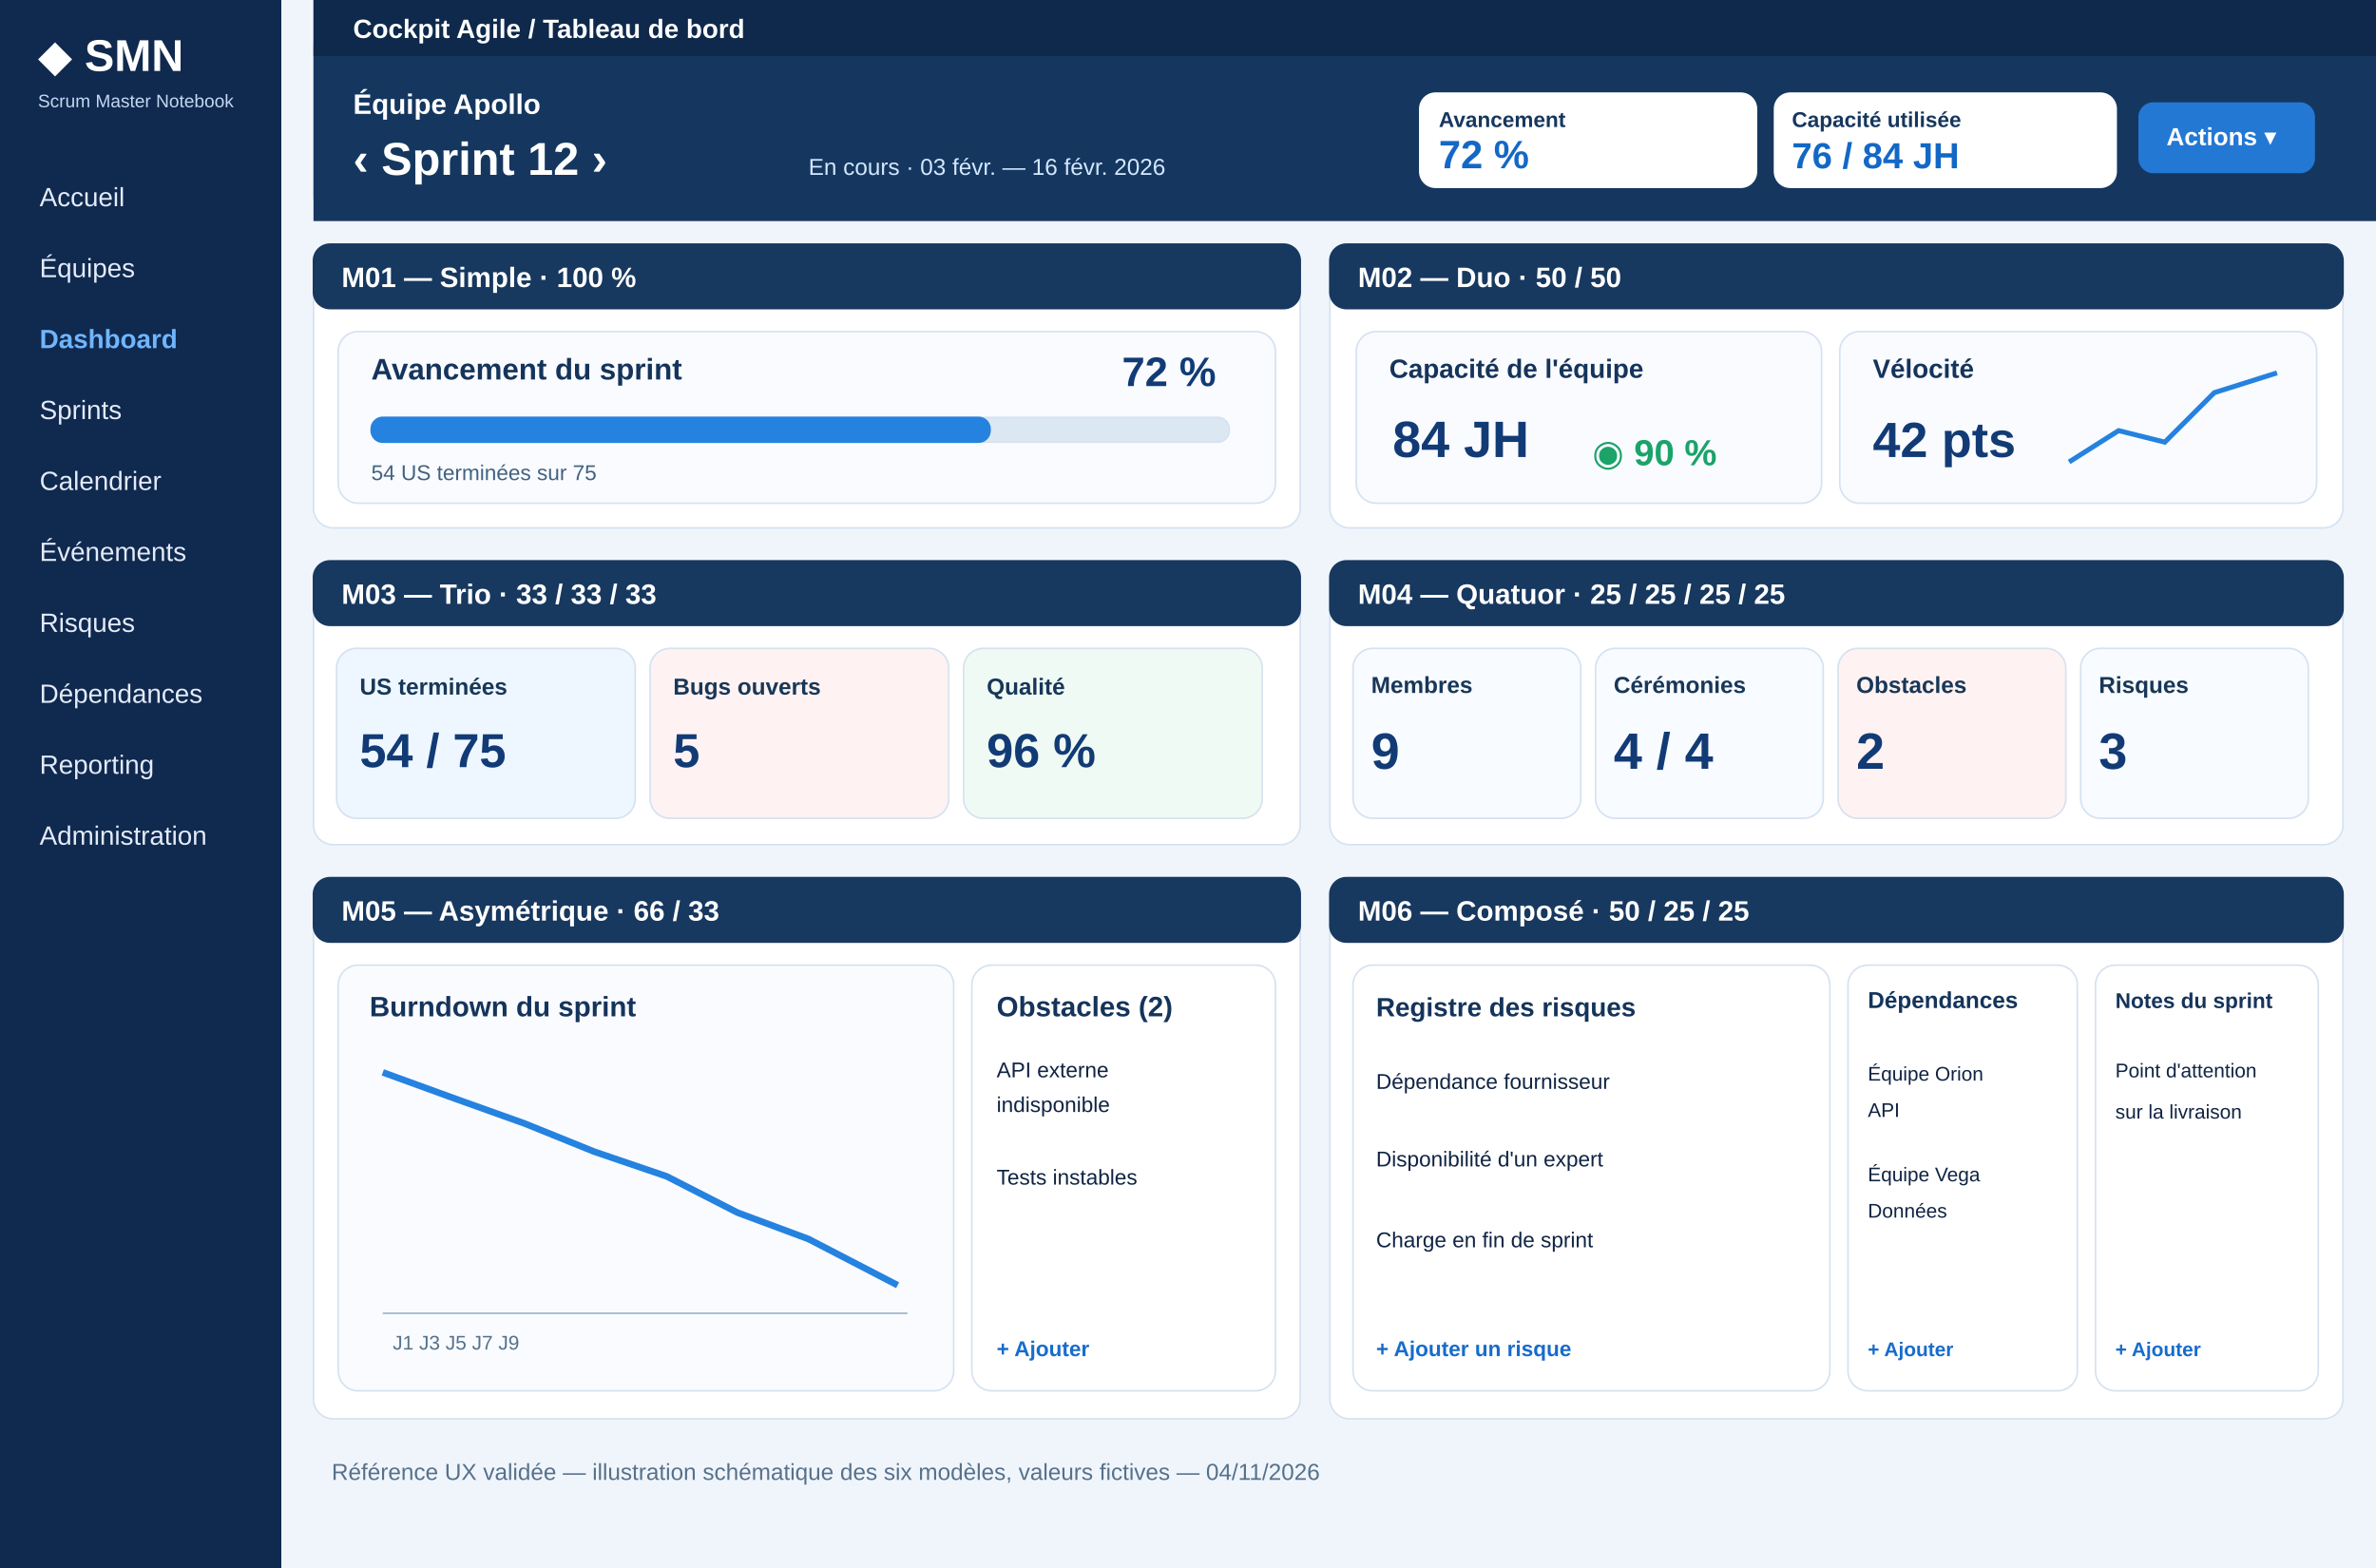
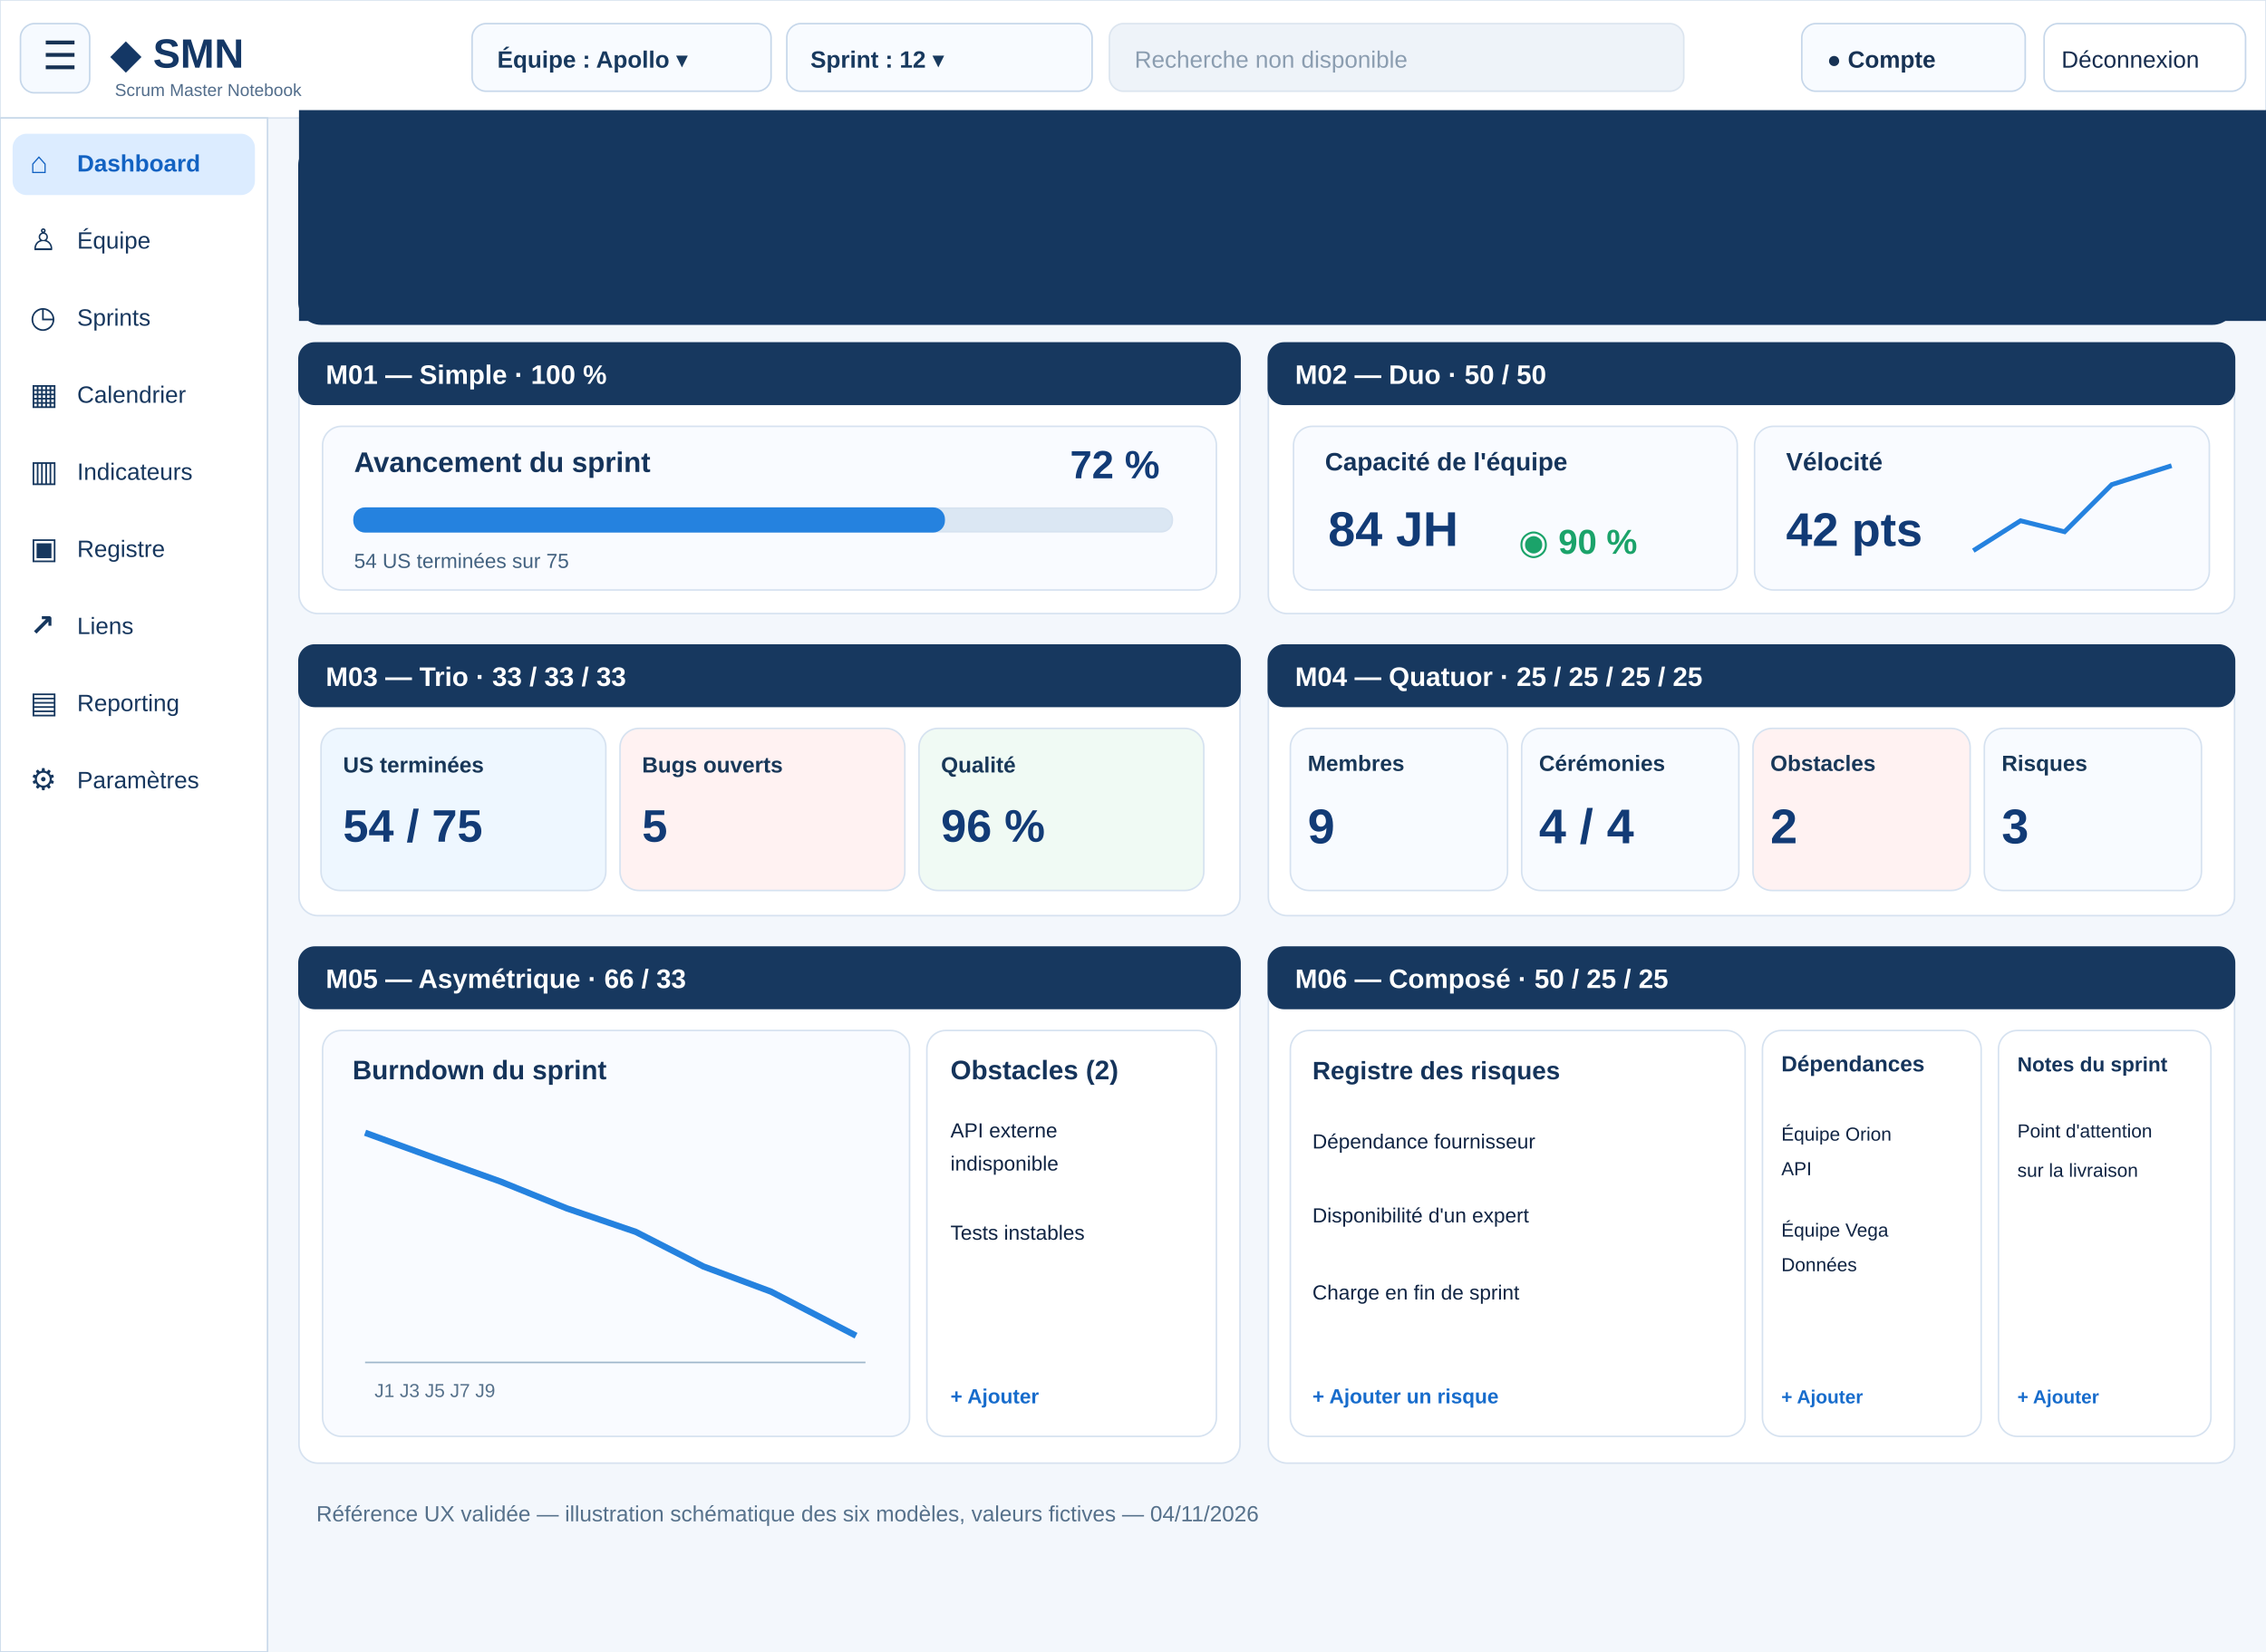
- <svg xmlns="http://www.w3.org/2000/svg" width="1440" height="950" viewBox="0 0 1440 950">
-   <rect x="0" y="0" width="1440" height="950" rx="0" fill="#f0f5fc" stroke="#f0f5fc" />
-   <rect x="0" y="0" width="170" height="950" rx="0" fill="#10294e" stroke="#10294e" />
-   <text x="23" y="43" font-family="Arial,Segoe UI,sans-serif" font-size="27" font-weight="700" fill="#fff">◆ SMN</text>
-   <text x="23" y="65" font-family="Arial,Segoe UI,sans-serif" font-size="11" font-weight="500" fill="#c4d8f3">Scrum Master Notebook</text>
-   <text x="24" y="125" font-family="Arial,Segoe UI,sans-serif" font-size="16" font-weight="400" fill="#e3ebf9">Accueil</text>
-   <text x="24" y="168" font-family="Arial,Segoe UI,sans-serif" font-size="16" font-weight="400" fill="#e3ebf9">Équipes</text>
-   <text x="24" y="211" font-family="Arial,Segoe UI,sans-serif" font-size="16" font-weight="700" fill="#6fb6ff">Dashboard</text>
-   <text x="24" y="254" font-family="Arial,Segoe UI,sans-serif" font-size="16" font-weight="400" fill="#e3ebf9">Sprints</text>
-   <text x="24" y="297" font-family="Arial,Segoe UI,sans-serif" font-size="16" font-weight="400" fill="#e3ebf9">Calendrier</text>
-   <text x="24" y="340" font-family="Arial,Segoe UI,sans-serif" font-size="16" font-weight="400" fill="#e3ebf9">Événements</text>
-   <text x="24" y="383" font-family="Arial,Segoe UI,sans-serif" font-size="16" font-weight="400" fill="#e3ebf9">Risques</text>
-   <text x="24" y="426" font-family="Arial,Segoe UI,sans-serif" font-size="16" font-weight="400" fill="#e3ebf9">Dépendances</text>
-   <text x="24" y="469" font-family="Arial,Segoe UI,sans-serif" font-size="16" font-weight="400" fill="#e3ebf9">Reporting</text>
-   <text x="24" y="512" font-family="Arial,Segoe UI,sans-serif" font-size="16" font-weight="400" fill="#e3ebf9">Administration</text>
-   <rect x="190" y="18" width="1230" height="112" rx="12" fill="#fff" stroke="#d6e2f0" />
-   <text x="214" y="49" font-family="Arial,Segoe UI,sans-serif" font-size="17" font-weight="700" fill="#10294e">Équipe Apollo</text>
-   <text x="214" y="82" font-family="Arial,Segoe UI,sans-serif" font-size="25" font-weight="700" fill="#10294e">‹   Sprint 12   ›</text>
-   <text x="214" y="107" font-family="Arial,Segoe UI,sans-serif" font-size="12" font-weight="500" fill="#50708d">03 févr. 2026 — 16 févr. 2026 · En cours</text>
-   <rect x="700" y="38" width="218" height="75" rx="12" fill="#eff7ff" stroke="#d6e2f0" />
-   <text x="716" y="62" font-family="Arial,Segoe UI,sans-serif" font-size="13" font-weight="500" fill="#102443">Avancement</text>
-   <text x="716" y="94" font-family="Arial,Segoe UI,sans-serif" font-size="29" font-weight="700" fill="#1368c6">72 %</text>
-   <rect x="930" y="38" width="250" height="75" rx="12" fill="#eff7ff" stroke="#d6e2f0" />
-   <text x="946" y="62" font-family="Arial,Segoe UI,sans-serif" font-size="13" font-weight="500" fill="#102443">Capacité utilisée</text>
-   <text x="946" y="94" font-family="Arial,Segoe UI,sans-serif" font-size="27" font-weight="700" fill="#1368c6">76 / 84 JH</text>
-   <rect x="1192" y="47" width="95" height="44" rx="12" fill="#e4f1ff" stroke="#d6e2f0" />
-   <text x="1207" y="75" font-family="Arial,Segoe UI,sans-serif" font-size="13" font-weight="500" fill="#102443">Actualiser</text>
-   <rect x="1297" y="47" width="102" height="44" rx="12" fill="#176ccc" stroke="#d6e2f0" />
-   <text x="1318" y="75" font-family="Arial,Segoe UI,sans-serif" font-size="14" font-weight="700" fill="#fff">Actions</text>
-   <rect x="190" y="148" width="598" height="172" rx="12" fill="#fff" stroke="#d6e2f0" />
-   <rect x="190" y="148" width="598" height="39" rx="10" fill="#17385f" stroke="#17385f" />
-   <text x="207" y="174" font-family="Arial,Segoe UI,sans-serif" font-size="17" font-weight="700" fill="#fff">M01 — Simple · 100 %</text>
-   <rect x="205" y="201" width="568" height="104" rx="12" fill="#f9fbff" stroke="#d6e2f0" />
-   <text x="225" y="230" font-family="Arial,Segoe UI,sans-serif" font-size="18" font-weight="700" fill="#15345b">Avancement du sprint</text>
-   <text x="680" y="234" font-family="Arial,Segoe UI,sans-serif" font-size="25" font-weight="700" fill="#123b76">72 %</text>
-   <rect x="225" y="253" width="520" height="15" rx="7" fill="#dbe7f3" stroke="#d6e2f0" />
-   <rect x="225" y="253" width="375" height="15" rx="7" fill="#2582df" stroke="#2582df" />
-   <text x="225" y="291" font-family="Arial,Segoe UI,sans-serif" font-size="13" font-weight="500" fill="#436280">54 US terminées sur 75</text>
-   <rect x="806" y="148" width="614" height="172" rx="12" fill="#fff" stroke="#d6e2f0" />
-   <rect x="806" y="148" width="614" height="39" rx="10" fill="#17385f" stroke="#17385f" />
-   <text x="823" y="174" font-family="Arial,Segoe UI,sans-serif" font-size="17" font-weight="700" fill="#fff">M02 — Duo · 50 / 50</text>
-   <rect x="822" y="201" width="282" height="104" rx="12" fill="#f9fbff" stroke="#d6e2f0" />
-   <text x="842" y="229" font-family="Arial,Segoe UI,sans-serif" font-size="16" font-weight="700" fill="#15345b">Capacité de l'équipe</text>
-   <text x="844" y="277" font-family="Arial,Segoe UI,sans-serif" font-size="31" font-weight="700" fill="#123b76">84 JH</text>
-   <text x="965" y="282" font-family="Arial,Segoe UI,sans-serif" font-size="22" font-weight="700" fill="#1ba36a">◉ 90 %</text>
-   <rect x="1115" y="201" width="289" height="104" rx="12" fill="#f9fbff" stroke="#d6e2f0" />
-   <text x="1135" y="229" font-family="Arial,Segoe UI,sans-serif" font-size="16" font-weight="700" fill="#15345b">Vélocité</text>
-   <text x="1135" y="277" font-family="Arial,Segoe UI,sans-serif" font-size="30" font-weight="700" fill="#123b76">42 pts</text>
-   <polyline points="1254,280 1284,261 1312,268 1342,238 1380,226" stroke="#2582df" stroke-width="3" fill="none" />
-   <rect x="190" y="340" width="598" height="172" rx="12" fill="#fff" stroke="#d6e2f0" />
-   <rect x="190" y="340" width="598" height="39" rx="10" fill="#17385f" stroke="#17385f" />
-   <text x="207" y="366" font-family="Arial,Segoe UI,sans-serif" font-size="17" font-weight="700" fill="#fff">M03 — Trio · 33 / 33 / 33</text>
-   <rect x="204" y="393" width="181" height="103" rx="12" fill="#eef7ff" stroke="#d6e2f0" />
-   <text x="218" y="421" font-family="Arial,Segoe UI,sans-serif" font-size="14" font-weight="700" fill="#183758">US terminées</text>
-   <text x="218" y="465" font-family="Arial,Segoe UI,sans-serif" font-size="29" font-weight="700" fill="#123b76">54 / 75</text>
-   <rect x="394" y="393" width="181" height="103" rx="12" fill="#fff2f2" stroke="#d6e2f0" />
-   <text x="408" y="421" font-family="Arial,Segoe UI,sans-serif" font-size="14" font-weight="700" fill="#183758">Bugs ouverts</text>
-   <text x="408" y="465" font-family="Arial,Segoe UI,sans-serif" font-size="29" font-weight="700" fill="#123b76">5</text>
-   <rect x="584" y="393" width="181" height="103" rx="12" fill="#f0faf4" stroke="#d6e2f0" />
-   <text x="598" y="421" font-family="Arial,Segoe UI,sans-serif" font-size="14" font-weight="700" fill="#183758">Qualité</text>
-   <text x="598" y="465" font-family="Arial,Segoe UI,sans-serif" font-size="29" font-weight="700" fill="#123b76">96 %</text>
-   <rect x="806" y="340" width="614" height="172" rx="12" fill="#fff" stroke="#d6e2f0" />
-   <rect x="806" y="340" width="614" height="39" rx="10" fill="#17385f" stroke="#17385f" />
-   <text x="823" y="366" font-family="Arial,Segoe UI,sans-serif" font-size="17" font-weight="700" fill="#fff">M04 — Quatuor · 25 / 25 / 25 / 25</text>
-   <rect x="820" y="393" width="138" height="103" rx="12" fill="#f8fbff" stroke="#d6e2f0" />
-   <text x="831" y="420" font-family="Arial,Segoe UI,sans-serif" font-size="14" font-weight="700" fill="#183758">Membres</text>
-   <text x="831" y="466" font-family="Arial,Segoe UI,sans-serif" font-size="31" font-weight="700" fill="#123b76">9</text>
-   <rect x="967" y="393" width="138" height="103" rx="12" fill="#f8fbff" stroke="#d6e2f0" />
-   <text x="978" y="420" font-family="Arial,Segoe UI,sans-serif" font-size="14" font-weight="700" fill="#183758">Cérémonies</text>
-   <text x="978" y="466" font-family="Arial,Segoe UI,sans-serif" font-size="31" font-weight="700" fill="#123b76">4 / 4</text>
-   <rect x="1114" y="393" width="138" height="103" rx="12" fill="#fff2f2" stroke="#d6e2f0" />
-   <text x="1125" y="420" font-family="Arial,Segoe UI,sans-serif" font-size="14" font-weight="700" fill="#183758">Obstacles</text>
-   <text x="1125" y="466" font-family="Arial,Segoe UI,sans-serif" font-size="31" font-weight="700" fill="#123b76">2</text>
-   <rect x="1261" y="393" width="138" height="103" rx="12" fill="#f8fbff" stroke="#d6e2f0" />
-   <text x="1272" y="420" font-family="Arial,Segoe UI,sans-serif" font-size="14" font-weight="700" fill="#183758">Risques</text>
-   <text x="1272" y="466" font-family="Arial,Segoe UI,sans-serif" font-size="31" font-weight="700" fill="#123b76">3</text>
-   <rect x="190" y="532" width="598" height="328" rx="12" fill="#fff" stroke="#d6e2f0" />
-   <rect x="190" y="532" width="598" height="39" rx="10" fill="#17385f" stroke="#17385f" />
-   <text x="207" y="558" font-family="Arial,Segoe UI,sans-serif" font-size="17" font-weight="700" fill="#fff">M05 — Asymétrique · 66 / 33</text>
-   <rect x="205" y="585" width="373" height="258" rx="12" fill="#f9fbff" stroke="#d6e2f0" />
-   <text x="224" y="616" font-family="Arial,Segoe UI,sans-serif" font-size="17" font-weight="700" fill="#15345b">Burndown du sprint</text>
-   <polyline points="232,650 276,666 318,681 360,698 404,713 447,735 490,751 544,779" stroke="#2582df" stroke-width="4" fill="none" />
-   <line x1="232" y1="796" x2="550" y2="796" stroke="#9fb7cb" />
-   <text x="238" y="818" font-family="Arial,Segoe UI,sans-serif" font-size="12" font-weight="500" fill="#56718b">J1       J3       J5       J7       J9</text>
-   <rect x="589" y="585" width="184" height="258" rx="12" fill="#fff" stroke="#d6e2f0" />
-   <text x="604" y="616" font-family="Arial,Segoe UI,sans-serif" font-size="17" font-weight="700" fill="#15345b">Obstacles (2)</text>
-   <text x="604" y="653" font-family="Arial,Segoe UI,sans-serif" font-size="13" font-weight="500" fill="#102443">API externe</text>
-   <text x="604" y="674" font-family="Arial,Segoe UI,sans-serif" font-size="13" font-weight="500" fill="#102443">indisponible</text>
-   <text x="604" y="718" font-family="Arial,Segoe UI,sans-serif" font-size="13" font-weight="500" fill="#102443">Tests instables</text>
-   <text x="604" y="822" font-family="Arial,Segoe UI,sans-serif" font-size="13" font-weight="700" fill="#176ccc">+ Ajouter</text>
-   <rect x="806" y="532" width="614" height="328" rx="12" fill="#fff" stroke="#d6e2f0" />
-   <rect x="806" y="532" width="614" height="39" rx="10" fill="#17385f" stroke="#17385f" />
-   <text x="823" y="558" font-family="Arial,Segoe UI,sans-serif" font-size="17" font-weight="700" fill="#fff">M06 — Composé · 50 / 25 / 25</text>
-   <rect x="820" y="585" width="289" height="258" rx="12" fill="#fff" stroke="#d6e2f0" />
-   <text x="834" y="616" font-family="Arial,Segoe UI,sans-serif" font-size="16" font-weight="700" fill="#15345b">Registre des risques</text>
-   <text x="834" y="660" font-family="Arial,Segoe UI,sans-serif" font-size="13" font-weight="500" fill="#102443">Dépendance fournisseur</text>
-   <text x="834" y="707" font-family="Arial,Segoe UI,sans-serif" font-size="13" font-weight="500" fill="#102443">Disponibilité d'un expert</text>
-   <text x="834" y="756" font-family="Arial,Segoe UI,sans-serif" font-size="13" font-weight="500" fill="#102443">Charge en fin de sprint</text>
-   <text x="834" y="822" font-family="Arial,Segoe UI,sans-serif" font-size="13" font-weight="700" fill="#176ccc">+ Ajouter un risque</text>
-   <rect x="1120" y="585" width="139" height="258" rx="12" fill="#fff" stroke="#d6e2f0" />
-   <text x="1132" y="611" font-family="Arial,Segoe UI,sans-serif" font-size="14" font-weight="700" fill="#15345b">Dépendances</text>
-   <text x="1132" y="655" font-family="Arial,Segoe UI,sans-serif" font-size="12" font-weight="500" fill="#102443">Équipe Orion</text>
-   <text x="1132" y="677" font-family="Arial,Segoe UI,sans-serif" font-size="12" font-weight="500" fill="#102443">API</text>
-   <text x="1132" y="716" font-family="Arial,Segoe UI,sans-serif" font-size="12" font-weight="500" fill="#102443">Équipe Vega</text>
-   <text x="1132" y="738" font-family="Arial,Segoe UI,sans-serif" font-size="12" font-weight="500" fill="#102443">Données</text>
-   <text x="1132" y="822" font-family="Arial,Segoe UI,sans-serif" font-size="12" font-weight="700" fill="#176ccc">+ Ajouter</text>
-   <rect x="1270" y="585" width="135" height="258" rx="12" fill="#fff" stroke="#d6e2f0" />
-   <text x="1282" y="611" font-family="Arial,Segoe UI,sans-serif" font-size="13" font-weight="700" fill="#15345b">Notes du sprint</text>
-   <text x="1282" y="653" font-family="Arial,Segoe UI,sans-serif" font-size="12" font-weight="500" fill="#102443">Point d'attention</text>
-   <text x="1282" y="678" font-family="Arial,Segoe UI,sans-serif" font-size="12" font-weight="500" fill="#102443">sur la livraison</text>
-   <text x="1282" y="822" font-family="Arial,Segoe UI,sans-serif" font-size="12" font-weight="700" fill="#176ccc">+ Ajouter</text>
-   <text x="201" y="897" font-family="Arial,Segoe UI,sans-serif" font-size="14" font-weight="500" fill="#56718b">Référence UX validée — illustration schématique des six modèles, valeurs fictives — 04/11/2026</text>
-   <rect x="190" y="0" width="1250" height="134" rx="0" fill="#15375f" />
-   <rect x="190" y="0" width="1250" height="34" rx="0" fill="#0e294b" />
-   <text x="214" y="23" font-family="Arial,Segoe UI,sans-serif" font-size="16" fill="#fff" font-weight="600">Cockpit Agile   /   Tableau de bord</text>
-   <text x="214" y="69" font-family="Arial,Segoe UI,sans-serif" font-size="17" fill="#fff" font-weight="600">Équipe Apollo</text>
-   <text x="214" y="106" font-family="Arial,Segoe UI,sans-serif" font-size="28" fill="#fff" font-weight="600">‹   Sprint 12   ›</text>
-   <text x="490" y="106" font-family="Arial,Segoe UI,sans-serif" font-size="14" fill="#d3e7ff" font-weight="400">En cours · 03 févr. — 16 févr. 2026</text>
-   <rect x="860" y="56" width="205" height="58" rx="10" fill="#fff" />
-   <text x="872" y="77" font-family="Arial,Segoe UI,sans-serif" font-size="13" fill="#16375e" font-weight="600">Avancement</text>
-   <text x="872" y="102" font-family="Arial,Segoe UI,sans-serif" font-size="24" fill="#1368c6" font-weight="700">72 %</text>
-   <rect x="1075" y="56" width="208" height="58" rx="10" fill="#fff" />
-   <text x="1086" y="77" font-family="Arial,Segoe UI,sans-serif" font-size="13" fill="#16375e" font-weight="600">Capacité utilisée</text>
-   <text x="1086" y="102" font-family="Arial,Segoe UI,sans-serif" font-size="22" fill="#1368c6" font-weight="700">76 / 84 JH</text>
-   <rect x="1296" y="62" width="107" height="43" rx="9" fill="#2378d4" />
-   <text x="1313" y="88" font-family="Arial,Segoe UI,sans-serif" font-size="15" fill="#fff" font-weight="600">Actions  ▾</text>
+ <svg xmlns="http://www.w3.org/2000/svg" width="1440" height="1050" viewBox="0 0 1440 1050">
+   <rect x="0" y="0" width="1440" height="1050" rx="0" fill="#f3f7fc" stroke="none" />
+   <rect x="0" y="0" width="1440" height="75" rx="0" fill="#ffffff" stroke="#d8e3ef" />
+   <rect x="13" y="15" width="44" height="44" rx="9" fill="#f6faff" stroke="#c6d7ea" />
+   <text x="27" y="44" font-family="Arial,Segoe UI,sans-serif" font-size="25" fill="#173254" font-weight="700">☰</text>
+   <text x="70" y="43" font-family="Arial,Segoe UI,sans-serif" font-size="26" fill="#143765" font-weight="700">◆ SMN</text>
+   <text x="73" y="61" font-family="Arial,Segoe UI,sans-serif" font-size="11" fill="#526d8b" font-weight="500">Scrum Master Notebook</text>
+   <rect x="300" y="15" width="190" height="43" rx="9" fill="#f8fbff" stroke="#c6d7ea" />
+   <text x="316" y="43" font-family="Arial,Segoe UI,sans-serif" font-size="15" fill="#18395e" font-weight="600">Équipe : Apollo   ▾</text>
+   <rect x="500" y="15" width="194" height="43" rx="9" fill="#f8fbff" stroke="#c6d7ea" />
+   <text x="515" y="43" font-family="Arial,Segoe UI,sans-serif" font-size="15" fill="#18395e" font-weight="600">Sprint : 12   ▾</text>
+   <rect x="705" y="15" width="365" height="43" rx="9" fill="#eef3f9" stroke="#dce5ef" />
+   <text x="721" y="43" font-family="Arial,Segoe UI,sans-serif" font-size="15" fill="#8b9db0" font-weight="500">Recherche non disponible</text>
+   <rect x="1145" y="15" width="142" height="43" rx="9" fill="#f8fbff" stroke="#c6d7ea" />
+   <text x="1161" y="43" font-family="Arial,Segoe UI,sans-serif" font-size="15" fill="#173254" font-weight="600">●  Compte</text>
+   <rect x="1299" y="15" width="128" height="43" rx="9" fill="#ffffff" stroke="#c6d7ea" />
+   <text x="1310" y="43" font-family="Arial,Segoe UI,sans-serif" font-size="15" fill="#172d4f" font-weight="500">Déconnexion</text>
+   <rect x="0" y="75" width="170" height="975" rx="0" fill="#fff" stroke="#c9d9ea" />
+   <rect x="8" y="85" width="154" height="39" rx="9" fill="#dcecff" stroke="none" />
+   <text x="19" y="110" font-family="Arial,Segoe UI,sans-serif" font-size="19" fill="#1262c2" font-weight="700">⌂</text>
+   <text x="49" y="109" font-family="Arial,Segoe UI,sans-serif" font-size="15" fill="#1262c2" font-weight="700">Dashboard</text>
+   <text x="19" y="159" font-family="Arial,Segoe UI,sans-serif" font-size="19" fill="#16375e" font-weight="700">♙</text>
+   <text x="49" y="158" font-family="Arial,Segoe UI,sans-serif" font-size="15" fill="#17375e" font-weight="500">Équipe</text>
+   <text x="19" y="208" font-family="Arial,Segoe UI,sans-serif" font-size="19" fill="#16375e" font-weight="700">◷</text>
+   <text x="49" y="207" font-family="Arial,Segoe UI,sans-serif" font-size="15" fill="#17375e" font-weight="500">Sprints</text>
+   <text x="19" y="257" font-family="Arial,Segoe UI,sans-serif" font-size="19" fill="#16375e" font-weight="700">▦</text>
+   <text x="49" y="256" font-family="Arial,Segoe UI,sans-serif" font-size="15" fill="#17375e" font-weight="500">Calendrier</text>
+   <text x="19" y="306" font-family="Arial,Segoe UI,sans-serif" font-size="19" fill="#16375e" font-weight="700">▥</text>
+   <text x="49" y="305" font-family="Arial,Segoe UI,sans-serif" font-size="15" fill="#17375e" font-weight="500">Indicateurs</text>
+   <text x="19" y="355" font-family="Arial,Segoe UI,sans-serif" font-size="19" fill="#16375e" font-weight="700">▣</text>
+   <text x="49" y="354" font-family="Arial,Segoe UI,sans-serif" font-size="15" fill="#17375e" font-weight="500">Registre</text>
+   <text x="19" y="404" font-family="Arial,Segoe UI,sans-serif" font-size="19" fill="#16375e" font-weight="700">↗</text>
+   <text x="49" y="403" font-family="Arial,Segoe UI,sans-serif" font-size="15" fill="#17375e" font-weight="500">Liens</text>
+   <text x="19" y="453" font-family="Arial,Segoe UI,sans-serif" font-size="19" fill="#16375e" font-weight="700">▤</text>
+   <text x="49" y="452" font-family="Arial,Segoe UI,sans-serif" font-size="15" fill="#17375e" font-weight="500">Reporting</text>
+   <text x="19" y="502" font-family="Arial,Segoe UI,sans-serif" font-size="19" fill="#16375e" font-weight="700">⚙</text>
+   <text x="49" y="501" font-family="Arial,Segoe UI,sans-serif" font-size="15" fill="#17375e" font-weight="500">Paramètres</text>
+   <rect x="190" y="91" width="1230" height="115" rx="14" fill="#153760" stroke="#153760" />
+   <text x="215" y="122" font-family="Arial,Segoe UI,sans-serif" font-size="18" fill="#fff" font-weight="700">Équipe Apollo</text>
+   <text x="215" y="145" font-family="Arial,Segoe UI,sans-serif" font-size="12" fill="#c9e2fa" font-weight="500">Scrum</text>
+   <text x="392" y="149" font-family="Arial,Segoe UI,sans-serif" font-size="27" fill="#fff" font-weight="700">‹    Sprint 12    ›</text>
+   <text x="397" y="179" font-family="Arial,Segoe UI,sans-serif" font-size="14" fill="#d7e5f8" font-weight="500">En cours · 03 févr. — 16 févr. 2026</text>
+   <rect x="833" y="108" width="185" height="76" rx="11" fill="#ffffff" stroke="none" />
+   <text x="847" y="133" font-family="Arial,Segoe UI,sans-serif" font-size="13" fill="#172d4f" font-weight="500">Avancement</text>
+   <text x="847" y="163" font-family="Arial,Segoe UI,sans-serif" font-size="26" fill="#1262c2" font-weight="700">72 %</text>
+   <rect x="1031" y="108" width="213" height="76" rx="11" fill="#ffffff" stroke="none" />
+   <text x="1043" y="133" font-family="Arial,Segoe UI,sans-serif" font-size="13" fill="#172d4f" font-weight="500">Capacité utilisée</text>
+   <text x="1043" y="163" font-family="Arial,Segoe UI,sans-serif" font-size="24" fill="#1262c2" font-weight="700">76 / 84 JH</text>
+   <rect x="1255" y="124" width="72" height="43" rx="9" fill="#ffffff" stroke="none" />
+   <text x="1263" y="151" font-family="Arial,Segoe UI,sans-serif" font-size="12" fill="#153760" font-weight="700">Actualiser</text>
+   <rect x="1335" y="124" width="75" height="43" rx="9" fill="#1767c6" stroke="none" />
+   <text x="1347" y="151" font-family="Arial,Segoe UI,sans-serif" font-size="13" fill="#ffffff" font-weight="700">Actions</text>
+   <g transform="translate(0,70)">
+     <rect x="190" y="148" width="598" height="172" rx="12" fill="#fff" stroke="#d6e2f0" />
+     <rect x="190" y="148" width="598" height="39" rx="10" fill="#17385f" stroke="#17385f" />
+     <text x="207" y="174" font-family="Arial,Segoe UI,sans-serif" font-size="17" font-weight="700" fill="#fff">M01 — Simple · 100 %</text>
+     <rect x="205" y="201" width="568" height="104" rx="12" fill="#f9fbff" stroke="#d6e2f0" />
+     <text x="225" y="230" font-family="Arial,Segoe UI,sans-serif" font-size="18" font-weight="700" fill="#15345b">Avancement du sprint</text>
+     <text x="680" y="234" font-family="Arial,Segoe UI,sans-serif" font-size="25" font-weight="700" fill="#123b76">72 %</text>
+     <rect x="225" y="253" width="520" height="15" rx="7" fill="#dbe7f3" stroke="#d6e2f0" />
+     <rect x="225" y="253" width="375" height="15" rx="7" fill="#2582df" stroke="#2582df" />
+     <text x="225" y="291" font-family="Arial,Segoe UI,sans-serif" font-size="13" font-weight="500" fill="#436280">54 US terminées sur 75</text>
+     <rect x="806" y="148" width="614" height="172" rx="12" fill="#fff" stroke="#d6e2f0" />
+     <rect x="806" y="148" width="614" height="39" rx="10" fill="#17385f" stroke="#17385f" />
+     <text x="823" y="174" font-family="Arial,Segoe UI,sans-serif" font-size="17" font-weight="700" fill="#fff">M02 — Duo · 50 / 50</text>
+     <rect x="822" y="201" width="282" height="104" rx="12" fill="#f9fbff" stroke="#d6e2f0" />
+     <text x="842" y="229" font-family="Arial,Segoe UI,sans-serif" font-size="16" font-weight="700" fill="#15345b">Capacité de l'équipe</text>
+     <text x="844" y="277" font-family="Arial,Segoe UI,sans-serif" font-size="31" font-weight="700" fill="#123b76">84 JH</text>
+     <text x="965" y="282" font-family="Arial,Segoe UI,sans-serif" font-size="22" font-weight="700" fill="#1ba36a">◉ 90 %</text>
+     <rect x="1115" y="201" width="289" height="104" rx="12" fill="#f9fbff" stroke="#d6e2f0" />
+     <text x="1135" y="229" font-family="Arial,Segoe UI,sans-serif" font-size="16" font-weight="700" fill="#15345b">Vélocité</text>
+     <text x="1135" y="277" font-family="Arial,Segoe UI,sans-serif" font-size="30" font-weight="700" fill="#123b76">42 pts</text>
+     <polyline points="1254,280 1284,261 1312,268 1342,238 1380,226" stroke="#2582df" stroke-width="3" fill="none" />
+     <rect x="190" y="340" width="598" height="172" rx="12" fill="#fff" stroke="#d6e2f0" />
+     <rect x="190" y="340" width="598" height="39" rx="10" fill="#17385f" stroke="#17385f" />
+     <text x="207" y="366" font-family="Arial,Segoe UI,sans-serif" font-size="17" font-weight="700" fill="#fff">M03 — Trio · 33 / 33 / 33</text>
+     <rect x="204" y="393" width="181" height="103" rx="12" fill="#eef7ff" stroke="#d6e2f0" />
+     <text x="218" y="421" font-family="Arial,Segoe UI,sans-serif" font-size="14" font-weight="700" fill="#183758">US terminées</text>
+     <text x="218" y="465" font-family="Arial,Segoe UI,sans-serif" font-size="29" font-weight="700" fill="#123b76">54 / 75</text>
+     <rect x="394" y="393" width="181" height="103" rx="12" fill="#fff2f2" stroke="#d6e2f0" />
+     <text x="408" y="421" font-family="Arial,Segoe UI,sans-serif" font-size="14" font-weight="700" fill="#183758">Bugs ouverts</text>
+     <text x="408" y="465" font-family="Arial,Segoe UI,sans-serif" font-size="29" font-weight="700" fill="#123b76">5</text>
+     <rect x="584" y="393" width="181" height="103" rx="12" fill="#f0faf4" stroke="#d6e2f0" />
+     <text x="598" y="421" font-family="Arial,Segoe UI,sans-serif" font-size="14" font-weight="700" fill="#183758">Qualité</text>
+     <text x="598" y="465" font-family="Arial,Segoe UI,sans-serif" font-size="29" font-weight="700" fill="#123b76">96 %</text>
+     <rect x="806" y="340" width="614" height="172" rx="12" fill="#fff" stroke="#d6e2f0" />
+     <rect x="806" y="340" width="614" height="39" rx="10" fill="#17385f" stroke="#17385f" />
+     <text x="823" y="366" font-family="Arial,Segoe UI,sans-serif" font-size="17" font-weight="700" fill="#fff">M04 — Quatuor · 25 / 25 / 25 / 25</text>
+     <rect x="820" y="393" width="138" height="103" rx="12" fill="#f8fbff" stroke="#d6e2f0" />
+     <text x="831" y="420" font-family="Arial,Segoe UI,sans-serif" font-size="14" font-weight="700" fill="#183758">Membres</text>
+     <text x="831" y="466" font-family="Arial,Segoe UI,sans-serif" font-size="31" font-weight="700" fill="#123b76">9</text>
+     <rect x="967" y="393" width="138" height="103" rx="12" fill="#f8fbff" stroke="#d6e2f0" />
+     <text x="978" y="420" font-family="Arial,Segoe UI,sans-serif" font-size="14" font-weight="700" fill="#183758">Cérémonies</text>
+     <text x="978" y="466" font-family="Arial,Segoe UI,sans-serif" font-size="31" font-weight="700" fill="#123b76">4 / 4</text>
+     <rect x="1114" y="393" width="138" height="103" rx="12" fill="#fff2f2" stroke="#d6e2f0" />
+     <text x="1125" y="420" font-family="Arial,Segoe UI,sans-serif" font-size="14" font-weight="700" fill="#183758">Obstacles</text>
+     <text x="1125" y="466" font-family="Arial,Segoe UI,sans-serif" font-size="31" font-weight="700" fill="#123b76">2</text>
+     <rect x="1261" y="393" width="138" height="103" rx="12" fill="#f8fbff" stroke="#d6e2f0" />
+     <text x="1272" y="420" font-family="Arial,Segoe UI,sans-serif" font-size="14" font-weight="700" fill="#183758">Risques</text>
+     <text x="1272" y="466" font-family="Arial,Segoe UI,sans-serif" font-size="31" font-weight="700" fill="#123b76">3</text>
+     <rect x="190" y="532" width="598" height="328" rx="12" fill="#fff" stroke="#d6e2f0" />
+     <rect x="190" y="532" width="598" height="39" rx="10" fill="#17385f" stroke="#17385f" />
+     <text x="207" y="558" font-family="Arial,Segoe UI,sans-serif" font-size="17" font-weight="700" fill="#fff">M05 — Asymétrique · 66 / 33</text>
+     <rect x="205" y="585" width="373" height="258" rx="12" fill="#f9fbff" stroke="#d6e2f0" />
+     <text x="224" y="616" font-family="Arial,Segoe UI,sans-serif" font-size="17" font-weight="700" fill="#15345b">Burndown du sprint</text>
+     <polyline points="232,650 276,666 318,681 360,698 404,713 447,735 490,751 544,779" stroke="#2582df" stroke-width="4" fill="none" />
+     <line x1="232" y1="796" x2="550" y2="796" stroke="#9fb7cb" />
+     <text x="238" y="818" font-family="Arial,Segoe UI,sans-serif" font-size="12" font-weight="500" fill="#56718b">J1       J3       J5       J7       J9</text>
+     <rect x="589" y="585" width="184" height="258" rx="12" fill="#fff" stroke="#d6e2f0" />
+     <text x="604" y="616" font-family="Arial,Segoe UI,sans-serif" font-size="17" font-weight="700" fill="#15345b">Obstacles (2)</text>
+     <text x="604" y="653" font-family="Arial,Segoe UI,sans-serif" font-size="13" font-weight="500" fill="#102443">API externe</text>
+     <text x="604" y="674" font-family="Arial,Segoe UI,sans-serif" font-size="13" font-weight="500" fill="#102443">indisponible</text>
+     <text x="604" y="718" font-family="Arial,Segoe UI,sans-serif" font-size="13" font-weight="500" fill="#102443">Tests instables</text>
+     <text x="604" y="822" font-family="Arial,Segoe UI,sans-serif" font-size="13" font-weight="700" fill="#176ccc">+ Ajouter</text>
+     <rect x="806" y="532" width="614" height="328" rx="12" fill="#fff" stroke="#d6e2f0" />
+     <rect x="806" y="532" width="614" height="39" rx="10" fill="#17385f" stroke="#17385f" />
+     <text x="823" y="558" font-family="Arial,Segoe UI,sans-serif" font-size="17" font-weight="700" fill="#fff">M06 — Composé · 50 / 25 / 25</text>
+     <rect x="820" y="585" width="289" height="258" rx="12" fill="#fff" stroke="#d6e2f0" />
+     <text x="834" y="616" font-family="Arial,Segoe UI,sans-serif" font-size="16" font-weight="700" fill="#15345b">Registre des risques</text>
+     <text x="834" y="660" font-family="Arial,Segoe UI,sans-serif" font-size="13" font-weight="500" fill="#102443">Dépendance fournisseur</text>
+     <text x="834" y="707" font-family="Arial,Segoe UI,sans-serif" font-size="13" font-weight="500" fill="#102443">Disponibilité d'un expert</text>
+     <text x="834" y="756" font-family="Arial,Segoe UI,sans-serif" font-size="13" font-weight="500" fill="#102443">Charge en fin de sprint</text>
+     <text x="834" y="822" font-family="Arial,Segoe UI,sans-serif" font-size="13" font-weight="700" fill="#176ccc">+ Ajouter un risque</text>
+     <rect x="1120" y="585" width="139" height="258" rx="12" fill="#fff" stroke="#d6e2f0" />
+     <text x="1132" y="611" font-family="Arial,Segoe UI,sans-serif" font-size="14" font-weight="700" fill="#15345b">Dépendances</text>
+     <text x="1132" y="655" font-family="Arial,Segoe UI,sans-serif" font-size="12" font-weight="500" fill="#102443">Équipe Orion</text>
+     <text x="1132" y="677" font-family="Arial,Segoe UI,sans-serif" font-size="12" font-weight="500" fill="#102443">API</text>
+     <text x="1132" y="716" font-family="Arial,Segoe UI,sans-serif" font-size="12" font-weight="500" fill="#102443">Équipe Vega</text>
+     <text x="1132" y="738" font-family="Arial,Segoe UI,sans-serif" font-size="12" font-weight="500" fill="#102443">Données</text>
+     <text x="1132" y="822" font-family="Arial,Segoe UI,sans-serif" font-size="12" font-weight="700" fill="#176ccc">+ Ajouter</text>
+     <rect x="1270" y="585" width="135" height="258" rx="12" fill="#fff" stroke="#d6e2f0" />
+     <text x="1282" y="611" font-family="Arial,Segoe UI,sans-serif" font-size="13" font-weight="700" fill="#15345b">Notes du sprint</text>
+     <text x="1282" y="653" font-family="Arial,Segoe UI,sans-serif" font-size="12" font-weight="500" fill="#102443">Point d'attention</text>
+     <text x="1282" y="678" font-family="Arial,Segoe UI,sans-serif" font-size="12" font-weight="500" fill="#102443">sur la livraison</text>
+     <text x="1282" y="822" font-family="Arial,Segoe UI,sans-serif" font-size="12" font-weight="700" fill="#176ccc">+ Ajouter</text>
+     <text x="201" y="897" font-family="Arial,Segoe UI,sans-serif" font-size="14" font-weight="500" fill="#56718b">Référence UX validée — illustration schématique des six modèles, valeurs fictives — 04/11/2026</text>
+     <rect x="190" y="0" width="1250" height="134" rx="0" fill="#15375f" />
+   </g>
</svg>
